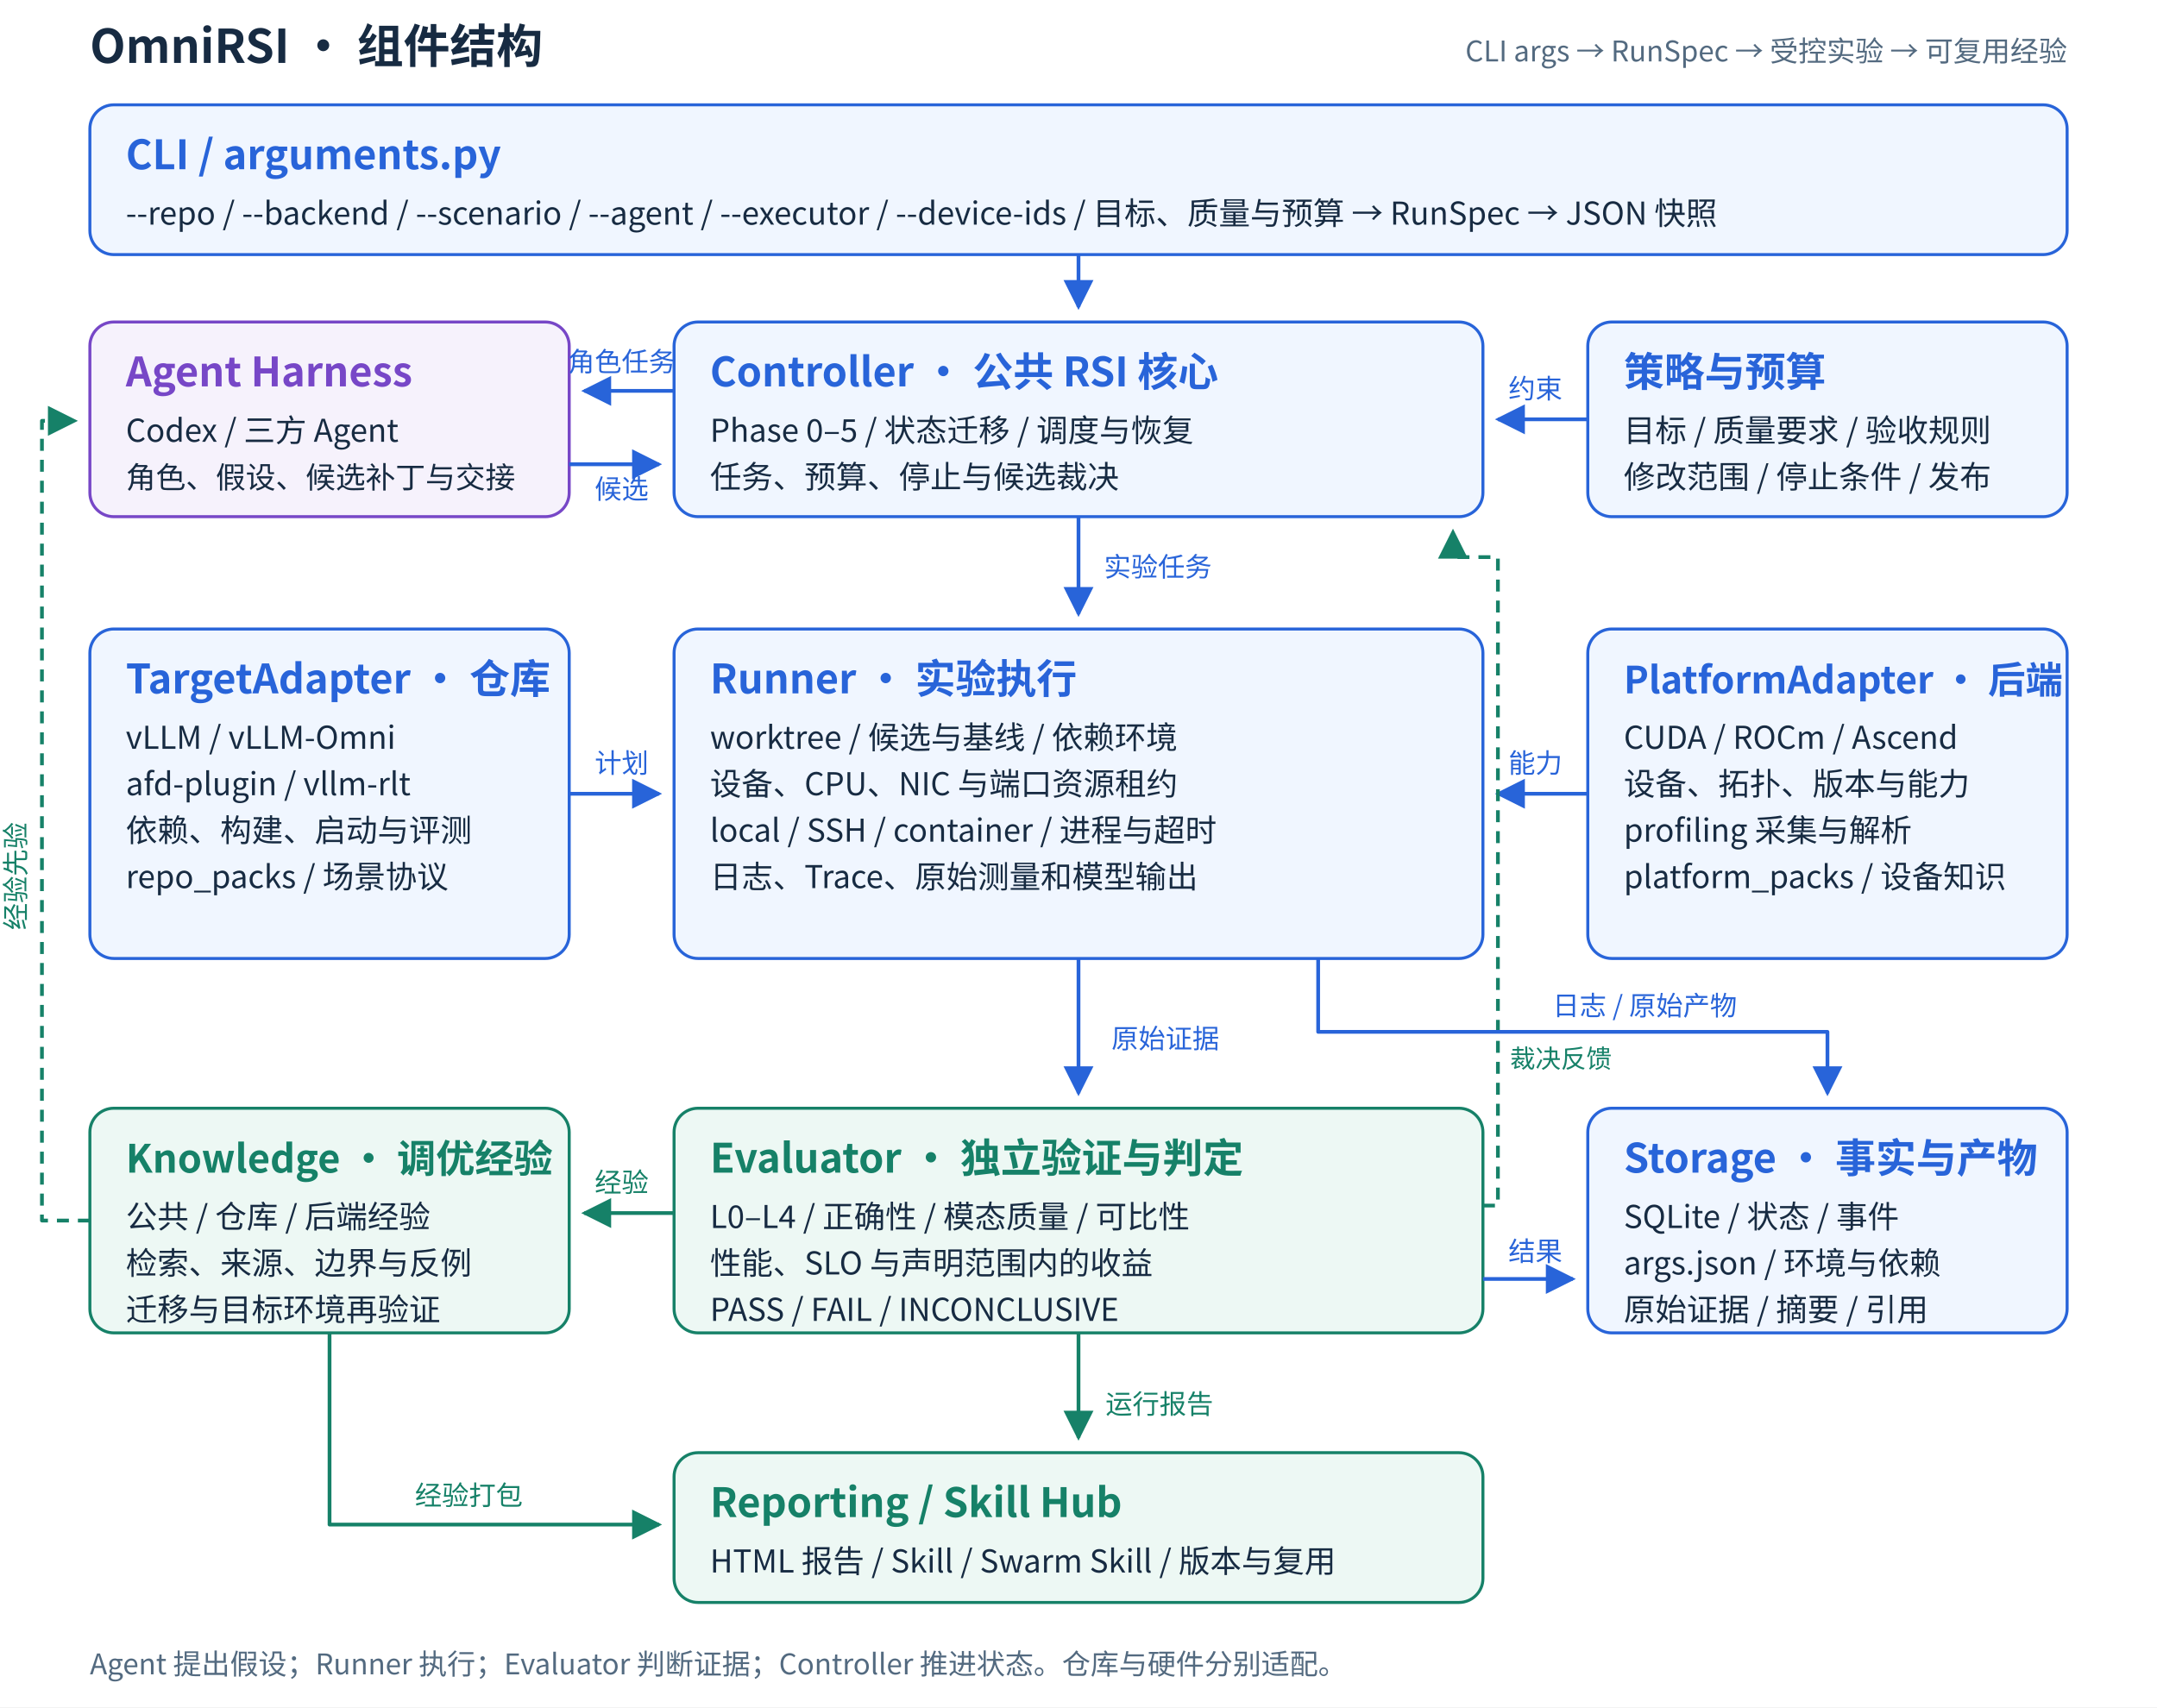
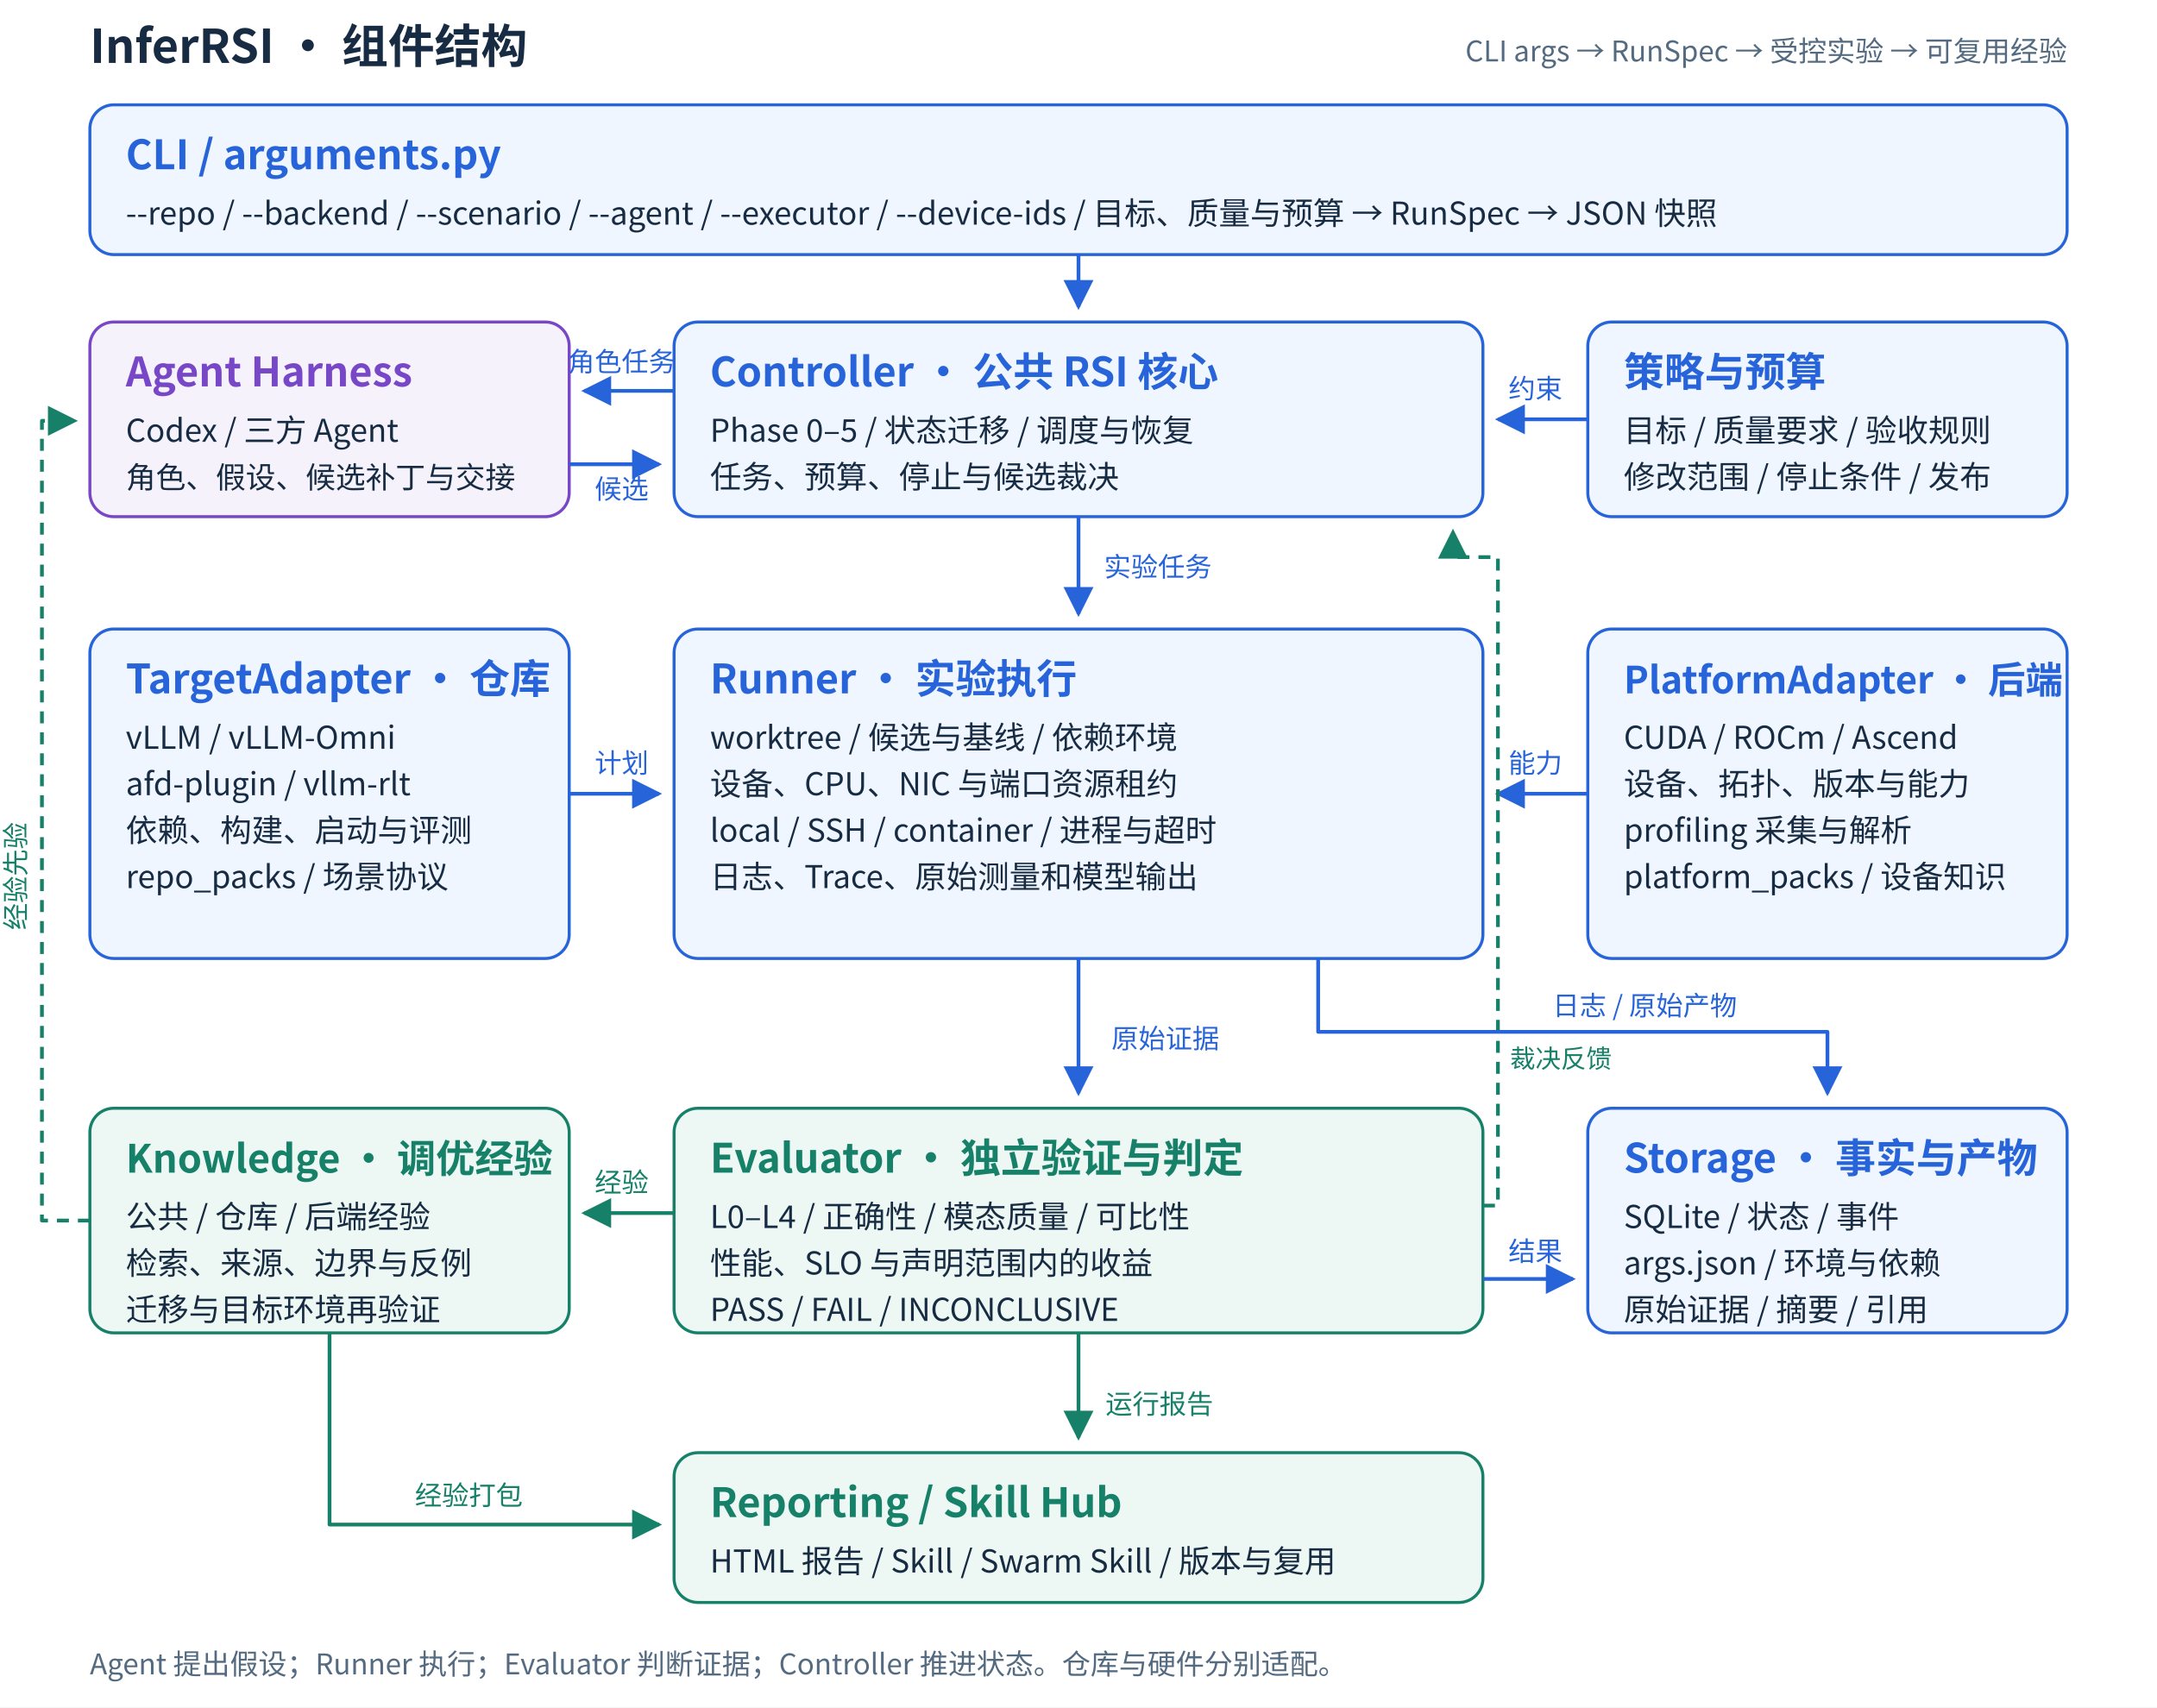
<svg xmlns="http://www.w3.org/2000/svg" width="1440" height="1140" viewBox="0 0 1440 1140" role="img" aria-labelledby="component-title component-desc">
  <defs>
    <marker id="component-arrow-blue" viewBox="0 0 10 10" refX="9" refY="5" markerWidth="8" markerHeight="8" orient="auto">
      <path d="M0,0 L10,5 L0,10 Z" fill="#2864D9" />
    </marker>
    <marker id="component-arrow-green" viewBox="0 0 10 10" refX="9" refY="5" markerWidth="8" markerHeight="8" orient="auto">
      <path d="M0,0 L10,5 L0,10 Z" fill="#168168" />
    </marker>
  </defs>
  <g font-family="Microsoft YaHei, Noto Sans CJK SC, sans-serif">
    <rect width="1440" height="1140" fill="#FFFFFF" />
-     <text x="60" y="42" font-size="31" font-weight="700" fill="#172B42" text-anchor="start">OmniRSI · 组件结构</text>
+     <text x="60" y="42" font-size="31" font-weight="700" fill="#172B42" text-anchor="start">InferRSI · 组件结构</text>
    <text x="1380" y="41" font-size="19" font-weight="400" fill="#536A80" text-anchor="end">CLI args → RunSpec → 受控实验 → 可复用经验</text>
    <rect x="60" y="70" width="1320" height="100" rx="16" fill="#F0F6FF" stroke="#2864D9" stroke-width="2" />
    <text x="84" y="113" font-size="27" font-weight="700" fill="#2864D9" text-anchor="start">CLI / arguments.py</text>
    <text x="84" y="150" font-size="21" font-weight="400" fill="#172B42" text-anchor="start">--repo / --backend / --scenario / --agent / --executor / --device-ids / 目标、质量与预算 → RunSpec → JSON 快照</text>
    <rect x="60" y="215" width="320" height="130" rx="16" fill="#F6F2FC" stroke="#7747C7" stroke-width="2" />
    <text x="84" y="258" font-size="27" font-weight="700" fill="#7747C7" text-anchor="start">Agent Harness</text>
    <text x="84" y="295" font-size="21" font-weight="400" fill="#172B42" text-anchor="start">Codex / 三方 Agent</text>
    <text x="84" y="326" font-size="20" font-weight="400" fill="#172B42" text-anchor="start">角色、假设、候选补丁与交接</text>
    <rect x="450" y="215" width="540" height="130" rx="16" fill="#F0F6FF" stroke="#2864D9" stroke-width="2" />
    <text x="474" y="258" font-size="27" font-weight="700" fill="#2864D9" text-anchor="start">Controller · 公共 RSI 核心</text>
    <text x="474" y="295" font-size="21" font-weight="400" fill="#172B42" text-anchor="start">Phase 0–5 / 状态迁移 / 调度与恢复</text>
    <text x="474" y="326" font-size="21" font-weight="400" fill="#172B42" text-anchor="start">任务、预算、停止与候选裁决</text>
    <rect x="1060" y="215" width="320" height="130" rx="16" fill="#F0F6FF" stroke="#2864D9" stroke-width="2" />
    <text x="1084" y="258" font-size="27" font-weight="700" fill="#2864D9" text-anchor="start">策略与预算</text>
    <text x="1084" y="295" font-size="21" font-weight="400" fill="#172B42" text-anchor="start">目标 / 质量要求 / 验收规则</text>
    <text x="1084" y="326" font-size="21" font-weight="400" fill="#172B42" text-anchor="start">修改范围 / 停止条件 / 发布</text>
    <rect x="60" y="420" width="320" height="220" rx="16" fill="#F0F6FF" stroke="#2864D9" stroke-width="2" />
    <text x="84" y="463" font-size="27" font-weight="700" fill="#2864D9" text-anchor="start">TargetAdapter · 仓库</text>
    <text x="84" y="500" font-size="21" font-weight="400" fill="#172B42" text-anchor="start">vLLM / vLLM-Omni</text>
    <text x="84" y="531" font-size="21" font-weight="400" fill="#172B42" text-anchor="start">afd-plugin / vllm-rlt</text>
    <text x="84" y="562" font-size="21" font-weight="400" fill="#172B42" text-anchor="start">依赖、构建、启动与评测</text>
    <text x="84" y="593" font-size="21" font-weight="400" fill="#172B42" text-anchor="start">repo_packs / 场景协议</text>
    <rect x="450" y="420" width="540" height="220" rx="16" fill="#F0F6FF" stroke="#2864D9" stroke-width="2" />
    <text x="474" y="463" font-size="27" font-weight="700" fill="#2864D9" text-anchor="start">Runner · 实验执行</text>
    <text x="474" y="500" font-size="21" font-weight="400" fill="#172B42" text-anchor="start">worktree / 候选与基线 / 依赖环境</text>
    <text x="474" y="531" font-size="21" font-weight="400" fill="#172B42" text-anchor="start">设备、CPU、NIC 与端口资源租约</text>
    <text x="474" y="562" font-size="21" font-weight="400" fill="#172B42" text-anchor="start">local / SSH / container / 进程与超时</text>
    <text x="474" y="593" font-size="21" font-weight="400" fill="#172B42" text-anchor="start">日志、Trace、原始测量和模型输出</text>
    <rect x="1060" y="420" width="320" height="220" rx="16" fill="#F0F6FF" stroke="#2864D9" stroke-width="2" />
    <text x="1084" y="463" font-size="25" font-weight="700" fill="#2864D9" text-anchor="start">PlatformAdapter · 后端</text>
    <text x="1084" y="500" font-size="21" font-weight="400" fill="#172B42" text-anchor="start">CUDA / ROCm / Ascend</text>
    <text x="1084" y="531" font-size="21" font-weight="400" fill="#172B42" text-anchor="start">设备、拓扑、版本与能力</text>
    <text x="1084" y="562" font-size="21" font-weight="400" fill="#172B42" text-anchor="start">profiling 采集与解析</text>
    <text x="1084" y="593" font-size="21" font-weight="400" fill="#172B42" text-anchor="start">platform_packs / 设备知识</text>
    <rect x="60" y="740" width="320" height="150" rx="16" fill="#EDF8F4" stroke="#168168" stroke-width="2" />
    <text x="84" y="783" font-size="26" font-weight="700" fill="#168168" text-anchor="start">Knowledge · 调优经验</text>
    <text x="84" y="820" font-size="21" font-weight="400" fill="#172B42" text-anchor="start">公共 / 仓库 / 后端经验</text>
    <text x="84" y="851" font-size="21" font-weight="400" fill="#172B42" text-anchor="start">检索、来源、边界与反例</text>
    <text x="84" y="882" font-size="21" font-weight="400" fill="#172B42" text-anchor="start">迁移与目标环境再验证</text>
    <rect x="450" y="740" width="540" height="150" rx="16" fill="#EDF8F4" stroke="#168168" stroke-width="2" />
    <text x="474" y="783" font-size="27" font-weight="700" fill="#168168" text-anchor="start">Evaluator · 独立验证与判定</text>
    <text x="474" y="820" font-size="21" font-weight="400" fill="#172B42" text-anchor="start">L0–L4 / 正确性 / 模态质量 / 可比性</text>
    <text x="474" y="851" font-size="21" font-weight="400" fill="#172B42" text-anchor="start">性能、SLO 与声明范围内的收益</text>
    <text x="474" y="882" font-size="21" font-weight="400" fill="#172B42" text-anchor="start">PASS / FAIL / INCONCLUSIVE</text>
    <rect x="1060" y="740" width="320" height="150" rx="16" fill="#F0F6FF" stroke="#2864D9" stroke-width="2" />
    <text x="1084" y="783" font-size="27" font-weight="700" fill="#2864D9" text-anchor="start">Storage · 事实与产物</text>
    <text x="1084" y="820" font-size="21" font-weight="400" fill="#172B42" text-anchor="start">SQLite / 状态 / 事件</text>
    <text x="1084" y="851" font-size="21" font-weight="400" fill="#172B42" text-anchor="start">args.json / 环境与依赖</text>
    <text x="1084" y="882" font-size="21" font-weight="400" fill="#172B42" text-anchor="start">原始证据 / 摘要 / 引用</text>
    <rect x="450" y="970" width="540" height="100" rx="16" fill="#EDF8F4" stroke="#168168" stroke-width="2" />
    <text x="474" y="1013" font-size="27" font-weight="700" fill="#168168" text-anchor="start">Reporting / Skill Hub</text>
    <text x="474" y="1050" font-size="21" font-weight="400" fill="#172B42" text-anchor="start">HTML 报告 / Skill / Swarm Skill / 版本与复用</text>
    <path d="M720 170 V205" fill="none" stroke="#2864D9" stroke-width="2.5" stroke-linejoin="round" marker-end="url(#component-arrow-blue)" />
    <path d="M450 261 H390" fill="none" stroke="#2864D9" stroke-width="2.5" stroke-linejoin="round" marker-end="url(#component-arrow-blue)" />
    <text x="415" y="248" font-size="18" font-weight="400" fill="#2864D9" text-anchor="middle">角色任务</text>
    <path d="M380 310 H440" fill="none" stroke="#2864D9" stroke-width="2.5" stroke-linejoin="round" marker-end="url(#component-arrow-blue)" />
    <text x="415" y="333" font-size="18" font-weight="400" fill="#2864D9" text-anchor="middle">候选</text>
    <path d="M1060 280 H1000" fill="none" stroke="#2864D9" stroke-width="2.5" stroke-linejoin="round" marker-end="url(#component-arrow-blue)" />
    <text x="1025" y="266" font-size="18" font-weight="400" fill="#2864D9" text-anchor="middle">约束</text>
    <path d="M720 345 V410" fill="none" stroke="#2864D9" stroke-width="2.5" stroke-linejoin="round" marker-end="url(#component-arrow-blue)" />
    <text x="773" y="385" font-size="18" font-weight="400" fill="#2864D9" text-anchor="middle">实验任务</text>
    <path d="M380 530 H440" fill="none" stroke="#2864D9" stroke-width="2.5" stroke-linejoin="round" marker-end="url(#component-arrow-blue)" />
    <text x="415" y="516" font-size="18" font-weight="400" fill="#2864D9" text-anchor="middle">计划</text>
    <path d="M1060 530 H1000" fill="none" stroke="#2864D9" stroke-width="2.5" stroke-linejoin="round" marker-end="url(#component-arrow-blue)" />
    <text x="1025" y="516" font-size="18" font-weight="400" fill="#2864D9" text-anchor="middle">能力</text>
    <path d="M720 640 V730" fill="none" stroke="#2864D9" stroke-width="2.5" stroke-linejoin="round" marker-end="url(#component-arrow-blue)" />
    <text x="778" y="700" font-size="18" font-weight="400" fill="#2864D9" text-anchor="middle">原始证据</text>
    <path d="M990 805 H1000 V372 H970 V355" fill="none" stroke="#168168" stroke-width="2.5" stroke-linejoin="round" stroke-dasharray="8 6" marker-end="url(#component-arrow-green)" />
    <text x="1008" y="713" font-size="17" font-weight="400" fill="#168168" text-anchor="start">裁决反馈</text>
    <path d="M450 810 H390" fill="none" stroke="#168168" stroke-width="2.5" stroke-linejoin="round" marker-end="url(#component-arrow-green)" />
    <text x="415" y="796" font-size="18" font-weight="400" fill="#168168" text-anchor="middle">经验</text>
    <path d="M990 854 H1050" fill="none" stroke="#2864D9" stroke-width="2.5" stroke-linejoin="round" marker-end="url(#component-arrow-blue)" />
    <text x="1025" y="842" font-size="18" font-weight="400" fill="#2864D9" text-anchor="middle">结果</text>
    <path d="M880 640 V689 H1220 V730" fill="none" stroke="#2864D9" stroke-width="2.5" stroke-linejoin="round" marker-end="url(#component-arrow-blue)" />
    <text x="1098" y="678" font-size="18" font-weight="400" fill="#2864D9" text-anchor="middle">日志 / 原始产物</text>
    <path d="M60 815 H28 V281 H50" fill="none" stroke="#168168" stroke-width="2.5" stroke-linejoin="round" stroke-dasharray="8 6" marker-end="url(#component-arrow-green)" />
    <text x="17" y="621" font-size="18" fill="#168168" transform="rotate(-90 17 621)">经验先验</text>
    <path d="M220 890 V1018 H440" fill="none" stroke="#168168" stroke-width="2.5" stroke-linejoin="round" marker-end="url(#component-arrow-green)" />
    <text x="313" y="1005" font-size="18" font-weight="400" fill="#168168" text-anchor="middle">经验打包</text>
    <path d="M720 890 V960" fill="none" stroke="#168168" stroke-width="2.5" stroke-linejoin="round" marker-end="url(#component-arrow-green)" />
    <text x="774" y="944" font-size="18" font-weight="400" fill="#168168" text-anchor="middle">运行报告</text>
    <text x="60" y="1118" font-size="19" font-weight="400" fill="#536A80" text-anchor="start">Agent 提出假设；Runner 执行；Evaluator 判断证据；Controller 推进状态。仓库与硬件分别适配。</text>
  </g>
</svg>
